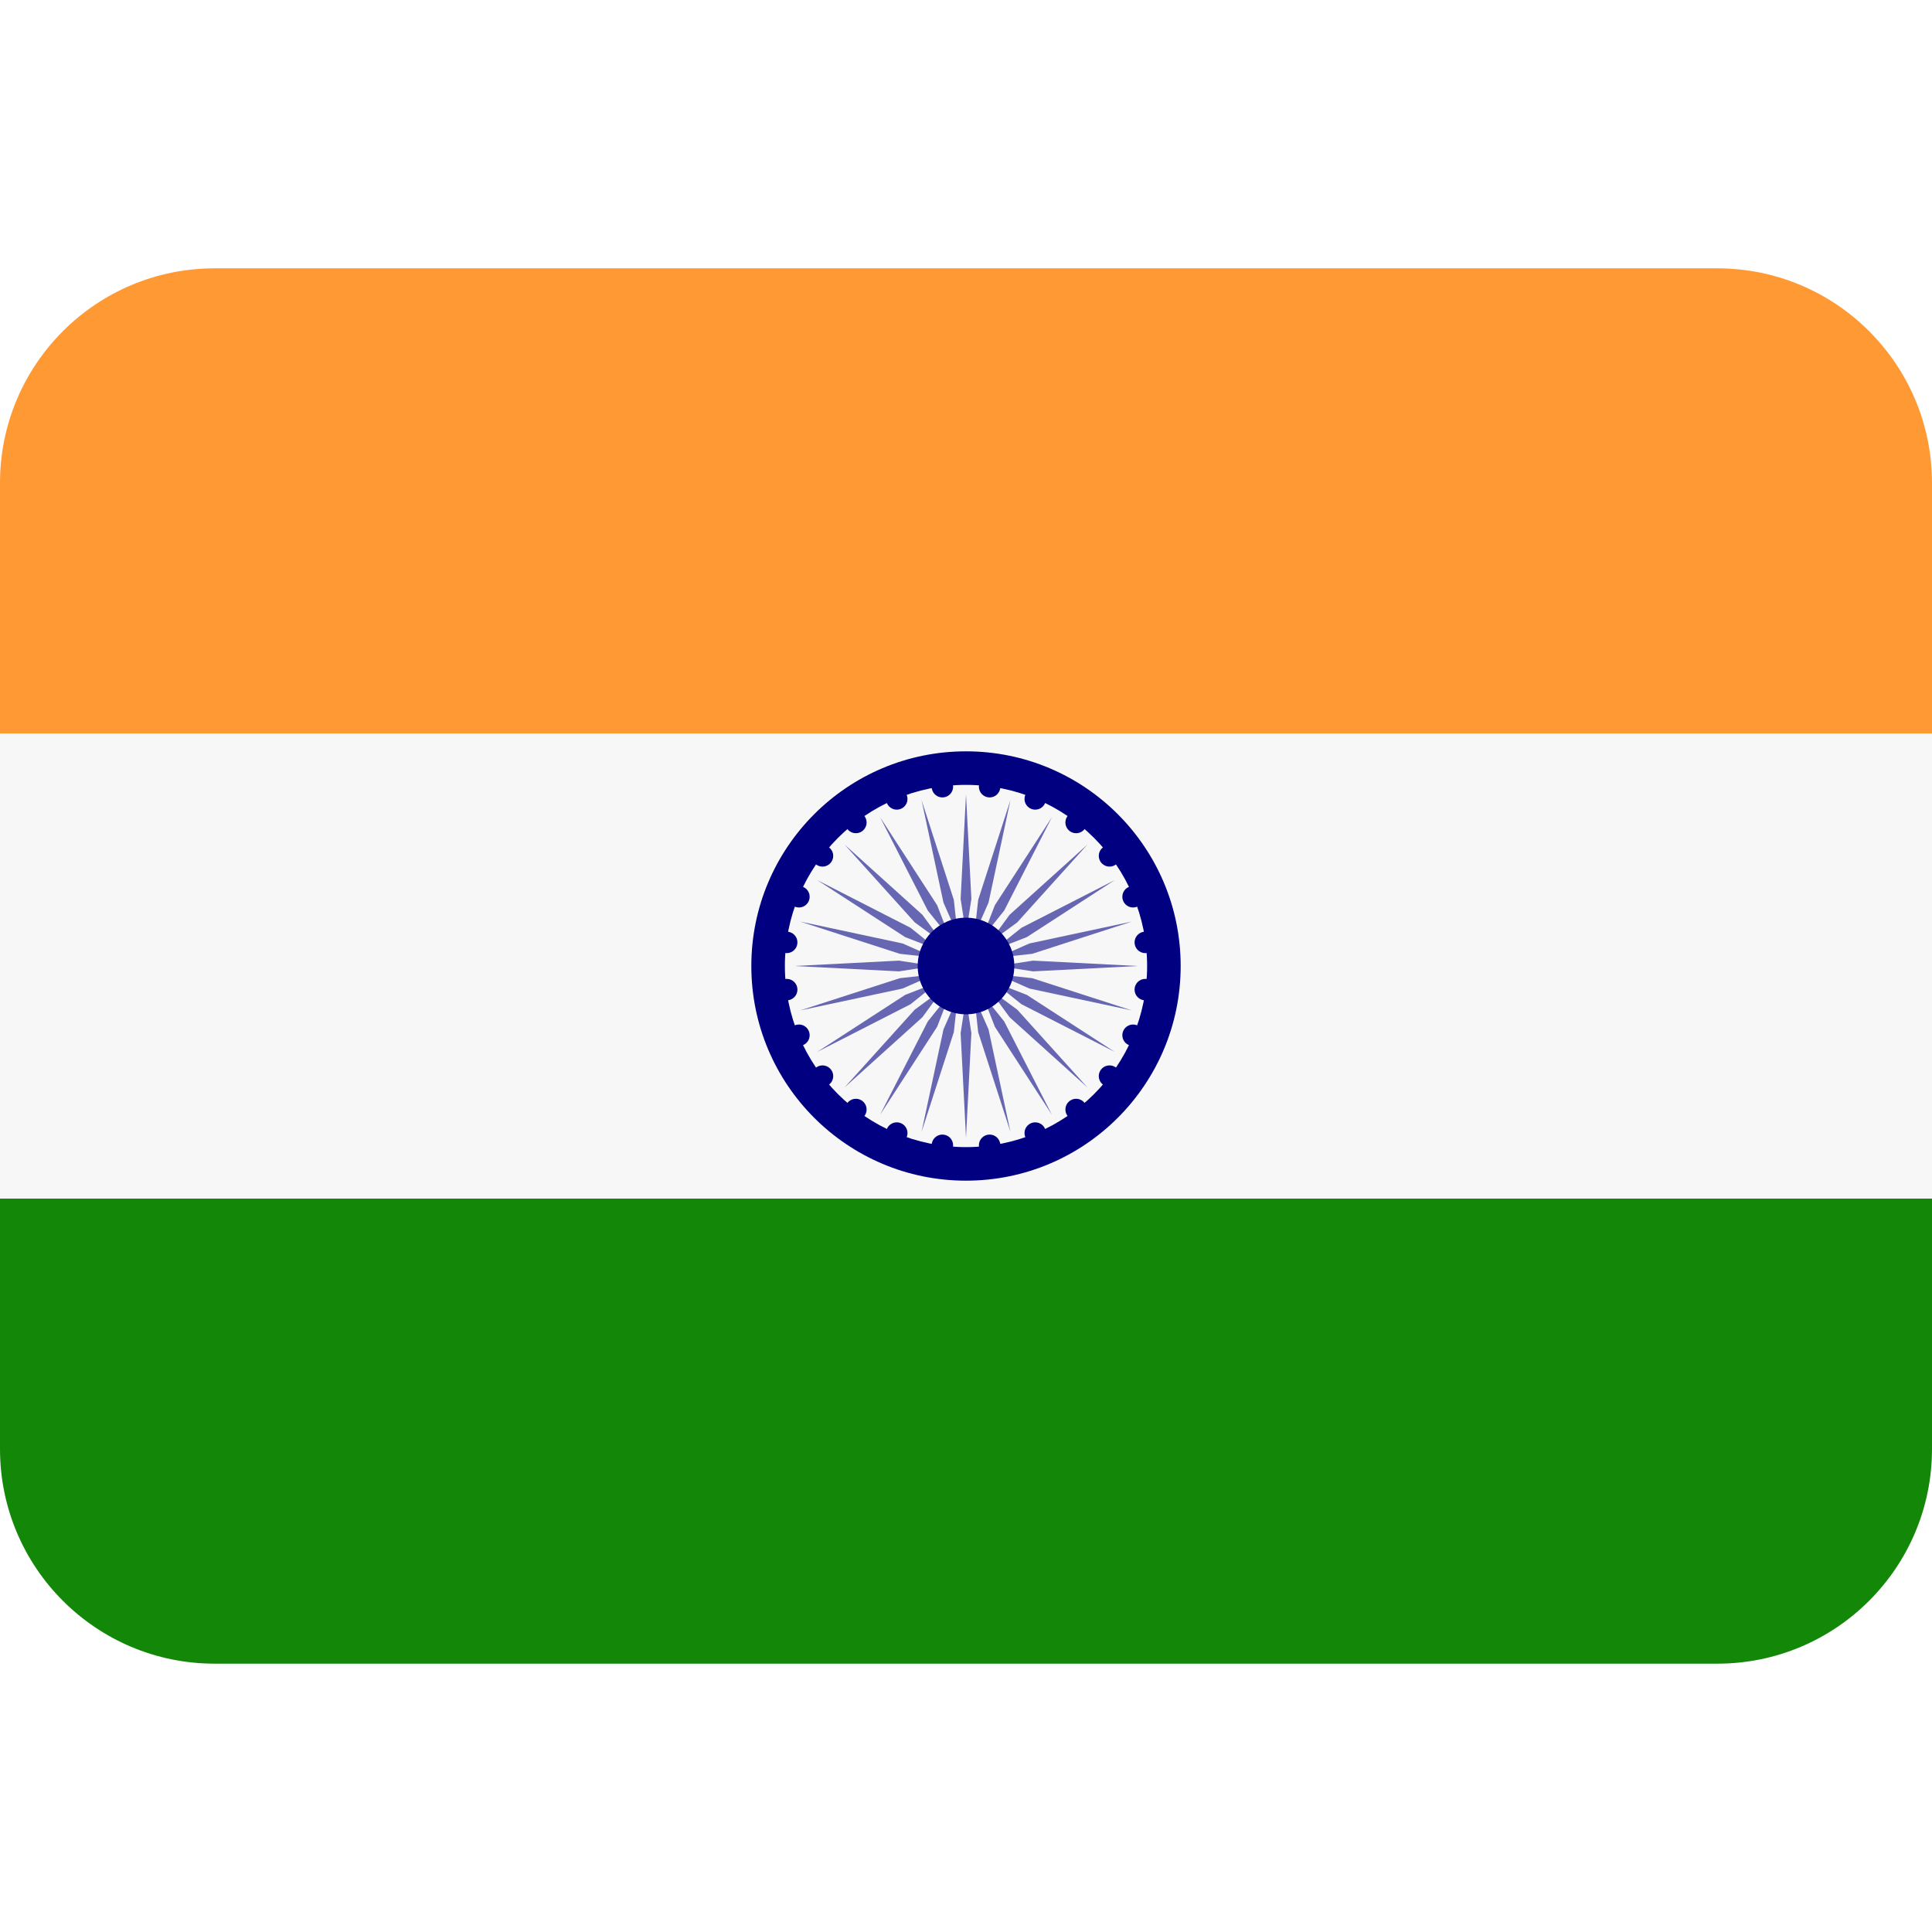
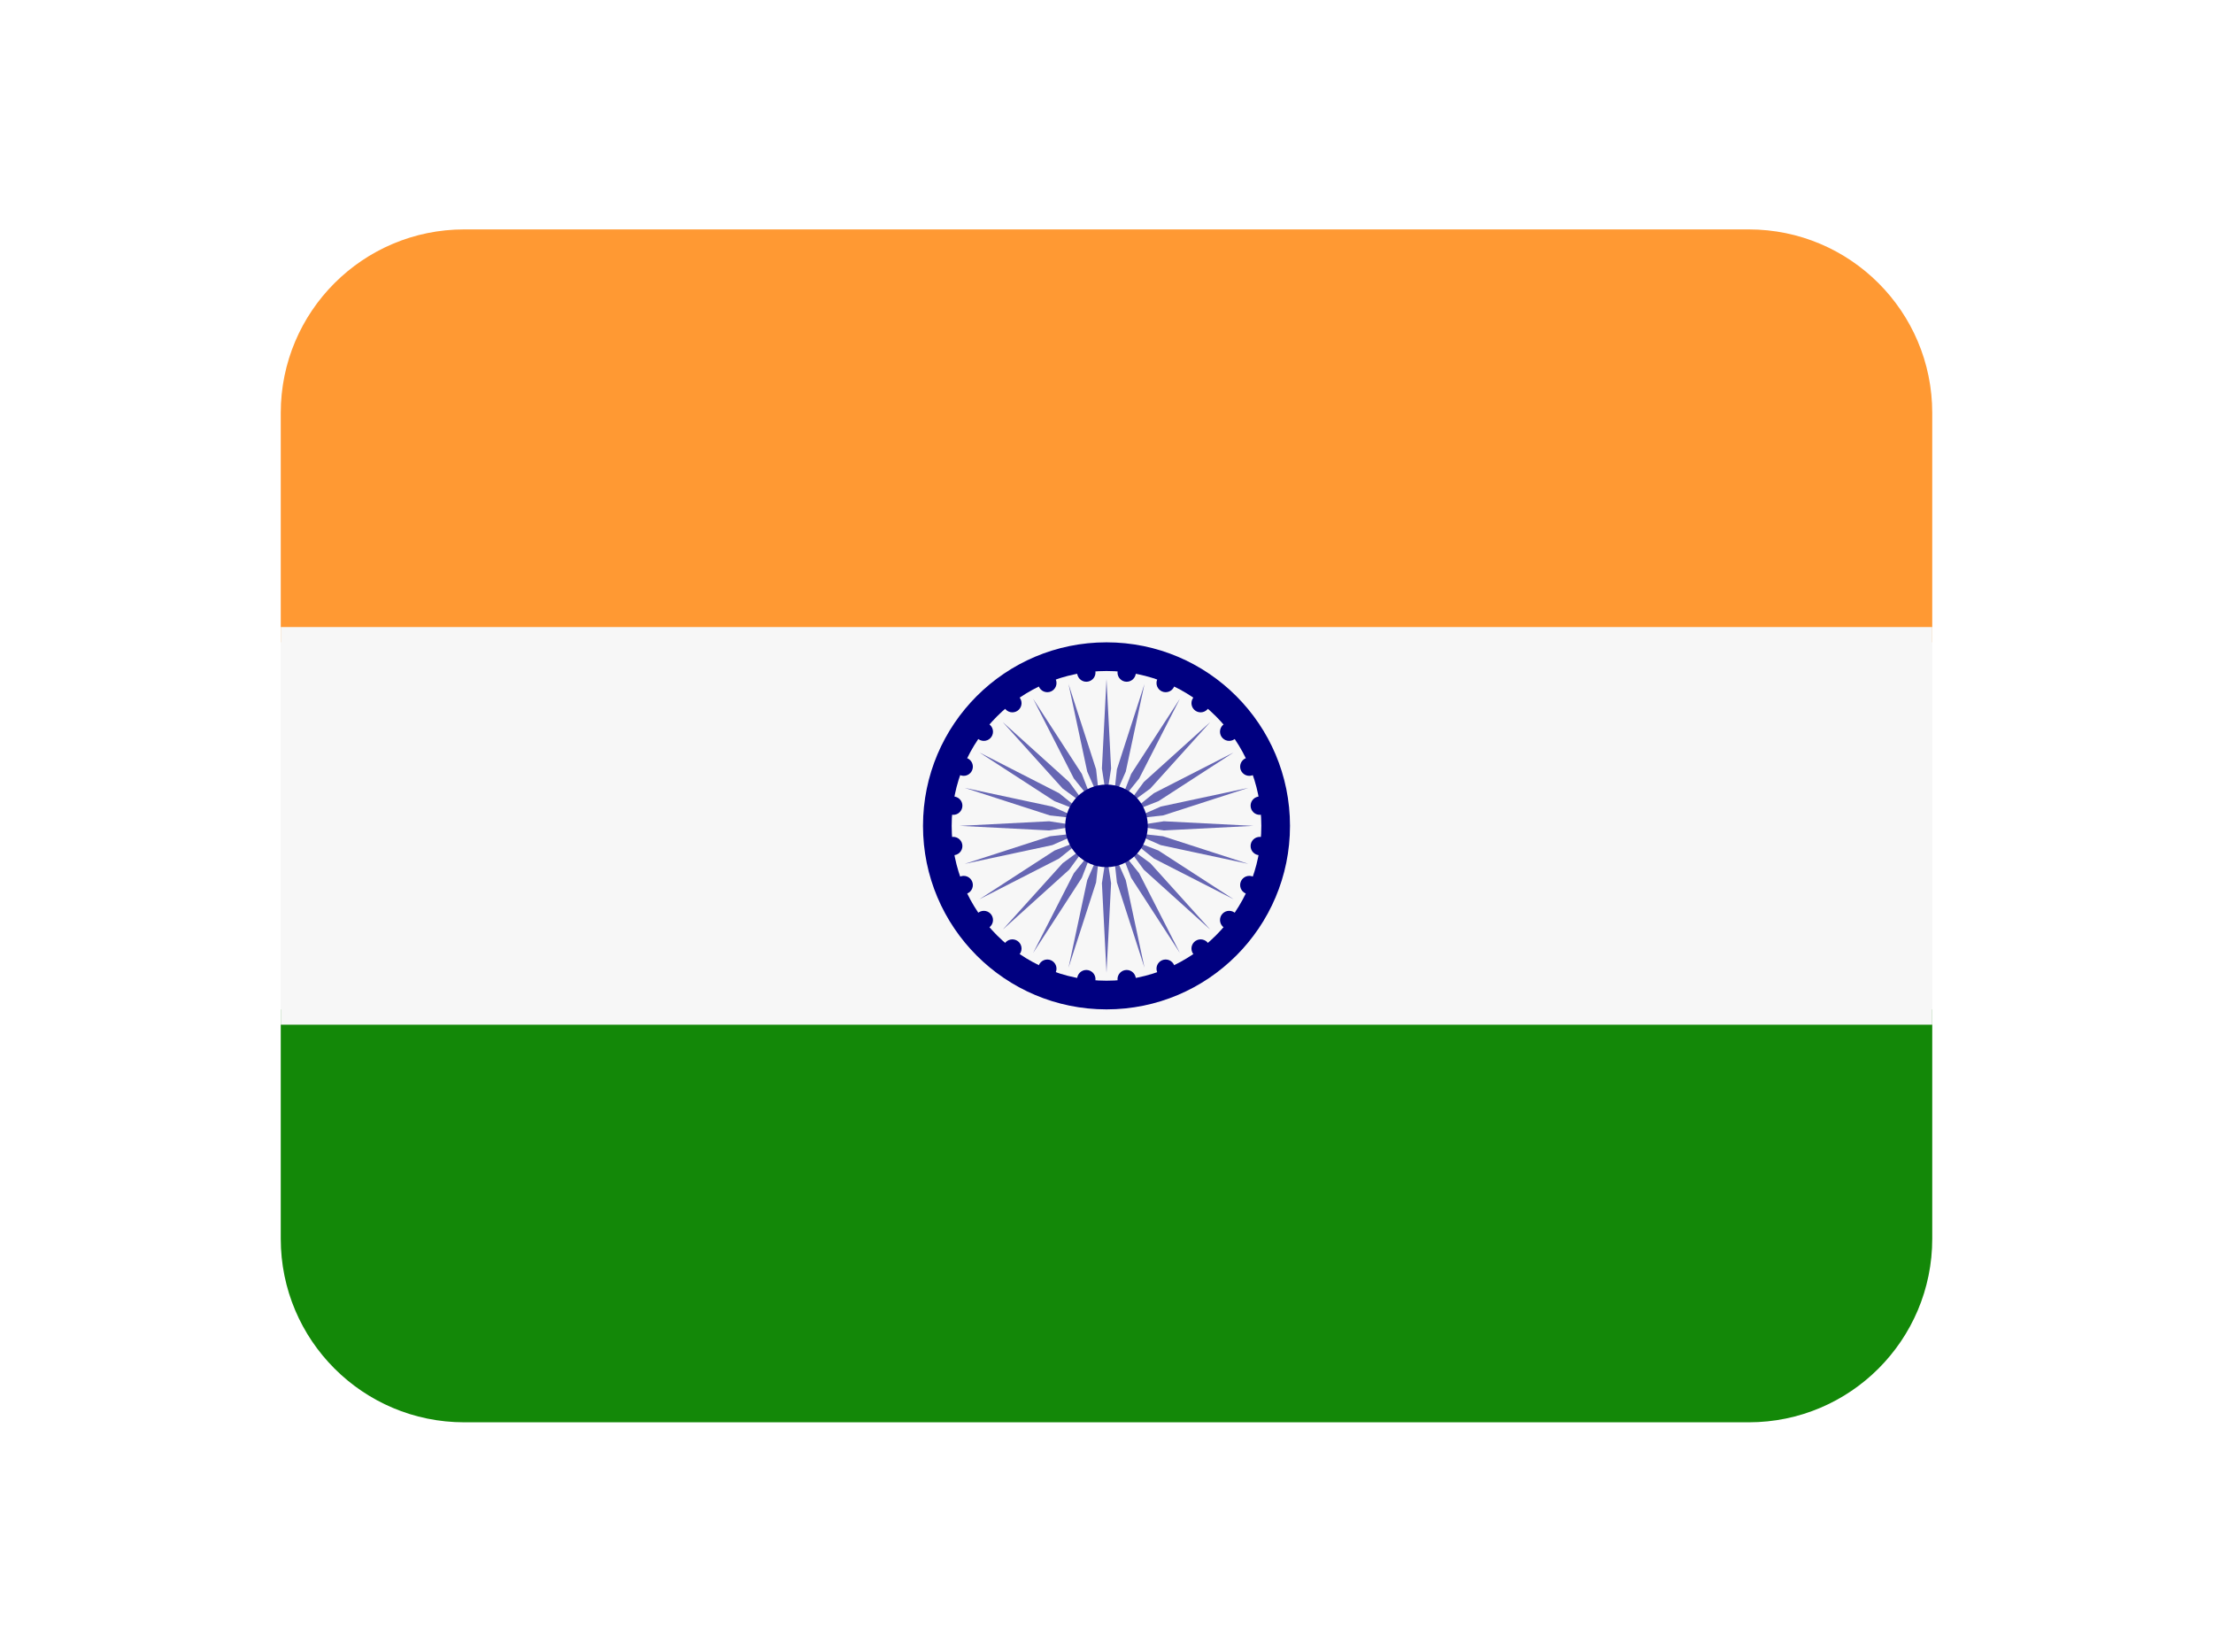
- <svg xmlns="http://www.w3.org/2000/svg" width="2em" height="2em" viewBox="0 0 36 36">
+ <svg xmlns="http://www.w3.org/2000/svg" width="1.34em" height="1em" viewBox="0 0 36 36">
  <path fill="#138808" d="M0 27a4 4 0 0 0 4 4h28a4 4 0 0 0 4-4v-5H0z" />
  <path fill="#f93" d="M36 14V9a4 4 0 0 0-4-4H4a4 4 0 0 0-4 4v5z" />
  <path fill="#f7f7f7" d="M0 13.667h36v8.667H0z" />
  <circle cx="18" cy="18" r="4" fill="#000080" />
  <circle cx="18" cy="18" r="3.375" fill="#f7f7f7" />
  <path fill="#6666b3" d="m18.1 16.75l-.1.65l-.1-.65l.1-1.95zm-.928-1.841l.408 1.909l.265.602l-.072-.653zm-.772.32l.888 1.738l.412.513l-.238-.613zm-.663.508l1.308 1.45l.531.389l-.389-.531zm-.508.663l1.638 1.062l.613.238l-.513-.412zm-.32.772l1.858.601l.653.072l-.602-.265zM14.8 18l1.95.1l.65-.1l-.65-.1zm.109.828l1.909-.408l.602-.265l-.653.072zm.32.772l1.738-.888l.513-.412l-.613.238zm.508.663l1.45-1.308l.389-.531l-.531.389zm.663.508l1.062-1.638l.238-.613l-.412.513zm.772.32l.601-1.858l.072-.653l-.265.602zM18 21.2l.1-1.95l-.1-.65l-.1.65zm.828-.109l-.408-1.909l-.265-.602l.072.653zm.772-.32l-.888-1.738l-.412-.513l.238.613zm.663-.508l-1.308-1.45l-.531-.389l.389.531zm.508-.663l-1.638-1.062l-.613-.238l.513.412zm.32-.772l-1.858-.601l-.653-.072l.602.265zM21.2 18l-1.95-.1l-.65.1l.65.1zm-.109-.828l-1.909.408l-.602.265l.653-.072zm-.32-.772l-1.738.888l-.513.412l.613-.238zm-.508-.663l-1.45 1.308l-.389.531l.531-.389zm-.663-.508l-1.062 1.638l-.238.613l.412-.513zm-.772-.32l-.601 1.858l-.072.653l.265-.602z" />
  <g fill="#000080">
    <circle cx="17.56" cy="14.659" r=".2" />
    <circle cx="16.71" cy="14.887" r=".2" />
    <circle cx="15.948" cy="15.326" r=".2" />
    <circle cx="15.326" cy="15.948" r=".2" />
    <circle cx="14.887" cy="16.71" r=".2" />
    <circle cx="14.659" cy="17.56" r=".2" />
    <circle cx="14.659" cy="18.44" r=".2" />
    <circle cx="14.887" cy="19.29" r=".2" />
    <circle cx="15.326" cy="20.052" r=".2" />
    <circle cx="15.948" cy="20.674" r=".2" />
    <circle cx="16.71" cy="21.113" r=".2" />
    <circle cx="17.56" cy="21.341" r=".2" />
    <circle cx="18.44" cy="21.341" r=".2" />
    <circle cx="19.29" cy="21.113" r=".2" />
    <circle cx="20.052" cy="20.674" r=".2" />
    <circle cx="20.674" cy="20.052" r=".2" />
    <circle cx="21.113" cy="19.29" r=".2" />
    <circle cx="21.341" cy="18.44" r=".2" />
    <circle cx="21.341" cy="17.56" r=".2" />
    <circle cx="21.113" cy="16.71" r=".2" />
    <circle cx="20.674" cy="15.948" r=".2" />
    <circle cx="20.052" cy="15.326" r=".2" />
    <circle cx="19.29" cy="14.887" r=".2" />
    <circle cx="18.44" cy="14.659" r=".2" />
    <circle cx="18" cy="18" r=".9" />
  </g>
</svg>
